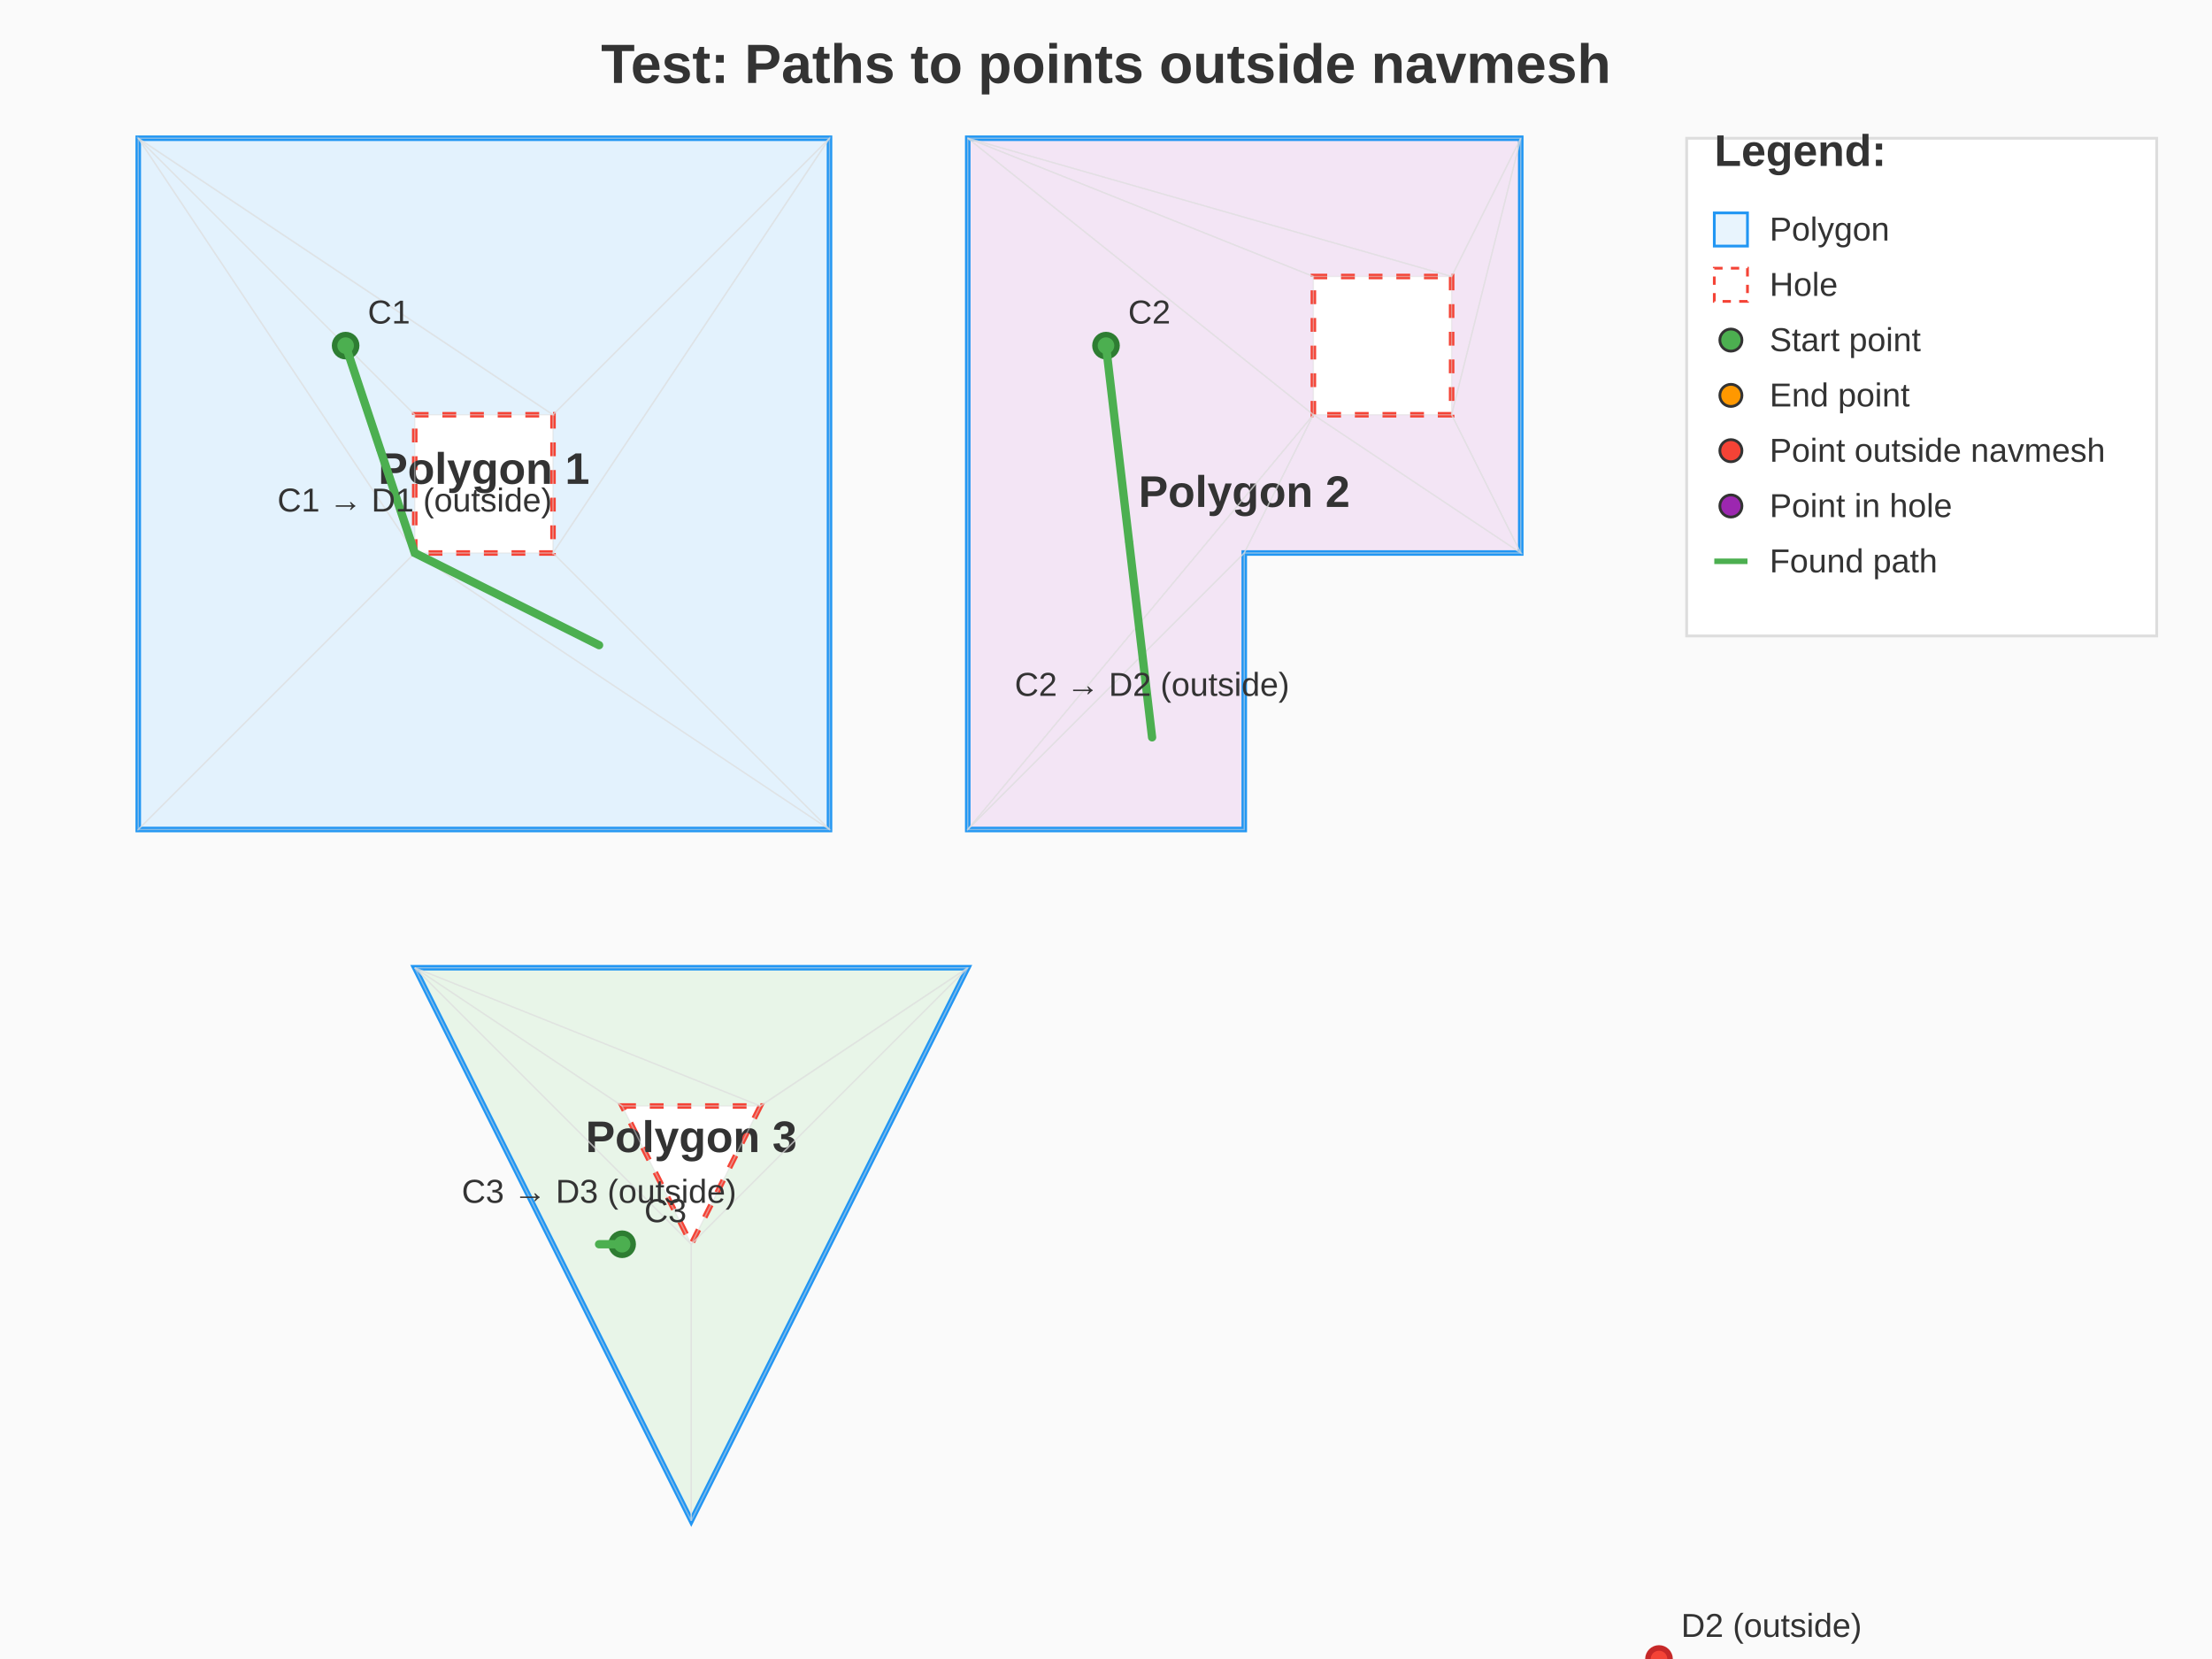
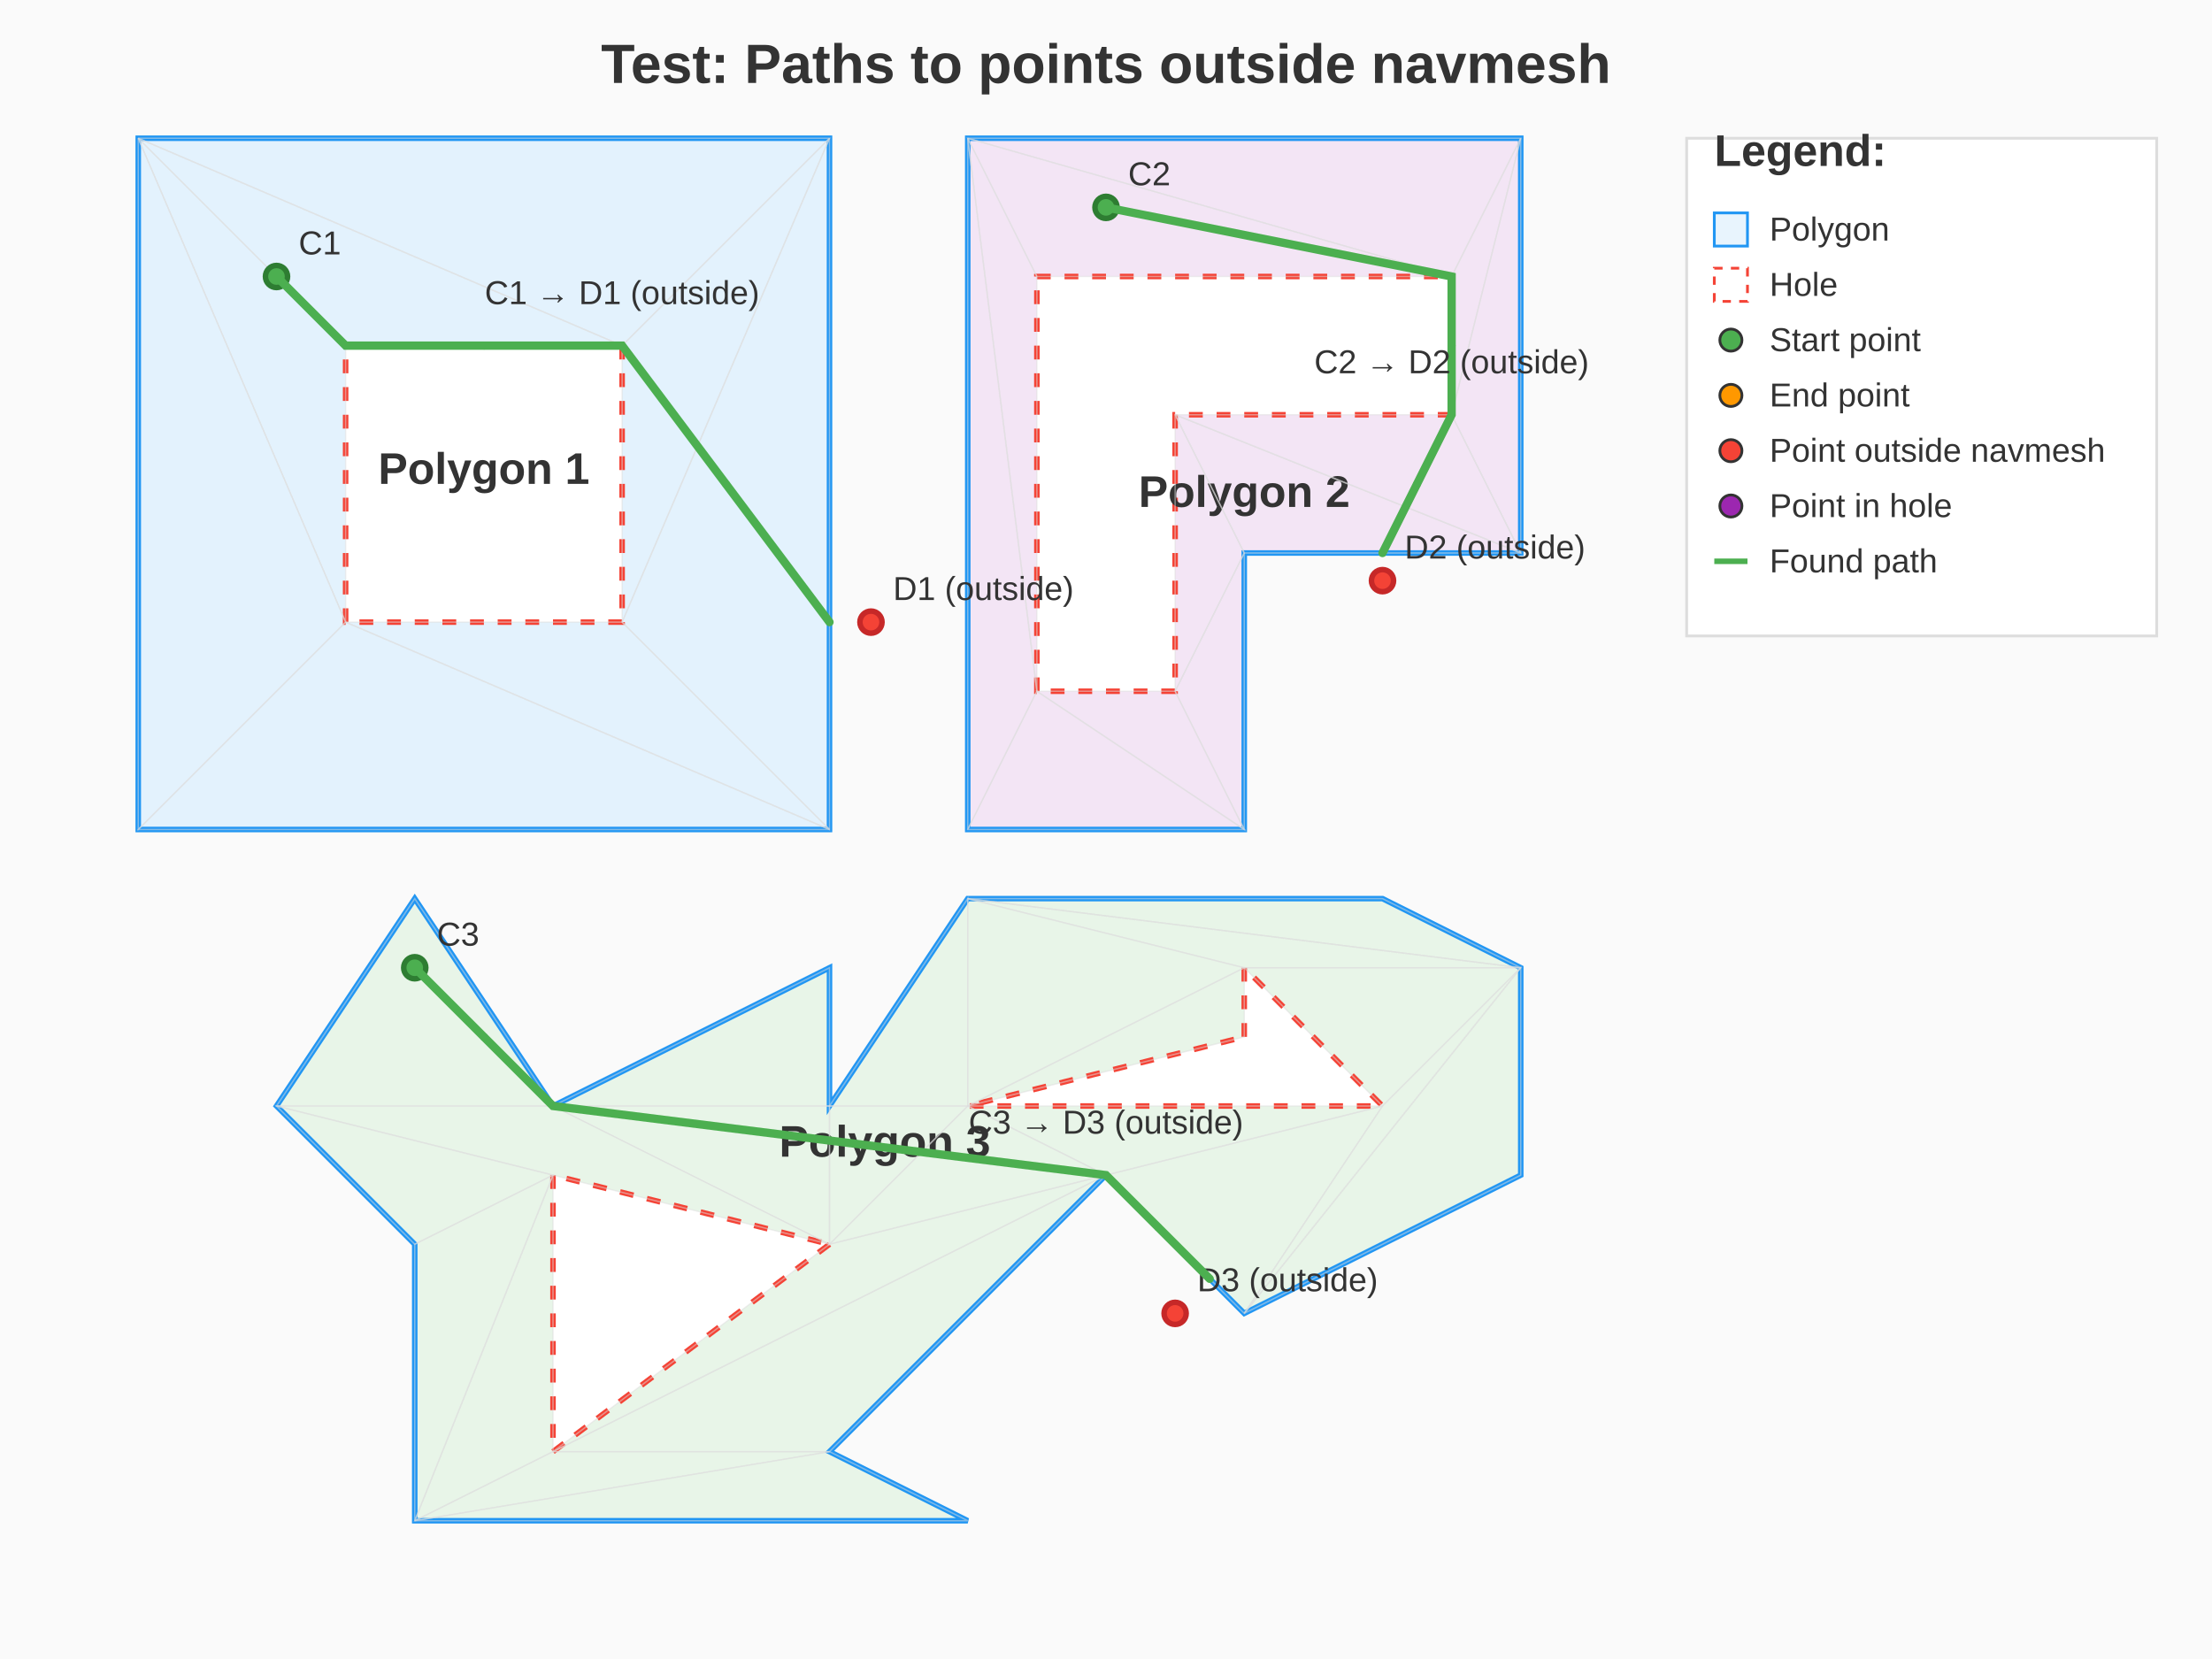
<svg xmlns="http://www.w3.org/2000/svg" width="800" height="600">
  <defs>
    <style>
      .polygon { fill: #e8f4fd; stroke: #2196f3; stroke-width: 2; }
      .hole { fill: white; stroke: #f44336; stroke-width: 2; stroke-dasharray: 5,5; }
      .triangle { fill: none; stroke: #ddd; stroke-width: 0.5; opacity: 0.5; }
      .point-start { fill: #4caf50; stroke: #2e7d32; stroke-width: 2; }
      .point-end { fill: #ff9800; stroke: #f57c00; stroke-width: 2; }
      .point-outside { fill: #f44336; stroke: #c62828; stroke-width: 2; }
      .point-hole { fill: #9c27b0; stroke: #6a1b9a; stroke-width: 2; }
      .path { fill: none; stroke: #4caf50; stroke-width: 3; stroke-linecap: round; }
      .path-arrow { fill: #4caf50; }
      .label { font-family: Arial, sans-serif; font-size: 12px; fill: #333; }
      .title { font-family: Arial, sans-serif; font-size: 16px; font-weight: bold; fill: #333; }
    </style>
  </defs>
  <rect width="800" height="600" fill="#fafafa" />
  <text x="400" y="30" class="title" text-anchor="middle" style="font-size: 20px;">Test: Paths to points outside navmesh</text>
  <path d="M 50 50 L 300 50 L 300 300 L 50 300 Z" class="polygon" style="fill: #e3f2fd" />
-   <path d="M 150 150 L 200 150 L 200 200 L 150 200 Z" class="hole" />
+   <path d="M 125 125 L 225 125 L 225 225 L 125 225 Z" class="hole" />
  <text x="175" y="175" class="title" text-anchor="middle">Polygon 1</text>
  <path d="M 350 50 L 550 50 L 550 200 L 450 200 L 450 300 L 350 300 Z" class="polygon" style="fill: #f3e5f5" />
-   <path d="M 475 100 L 525 100 L 525 150 L 475 150 Z" class="hole" />
+   <path d="M 375 100 L 525 100 L 525 150 L 425 150 L 425 250 L 375 250 Z" class="hole" />
  <text x="450" y="183.333" class="title" text-anchor="middle">Polygon 2</text>
-   <path d="M 150 350 L 350 350 L 250 550 Z" class="polygon" style="fill: #e8f5e8" />
-   <path d="M 225 400 L 275 400 L 250 450 Z" class="hole" />
-   <text x="250" y="416.667" class="title" text-anchor="middle">Polygon 3</text>
-   <path d="M 50 50 L 150 150 L 150 200 Z" class="triangle" />
-   <path d="M 200 150 L 150 150 L 50 50 Z" class="triangle" />
-   <path d="M 50 300 L 50 50 L 150 200 Z" class="triangle" />
-   <path d="M 200 150 L 50 50 L 300 50 Z" class="triangle" />
-   <path d="M 300 300 L 50 300 L 150 200 Z" class="triangle" />
-   <path d="M 200 200 L 200 150 L 300 50 Z" class="triangle" />
-   <path d="M 300 300 L 150 200 L 200 200 Z" class="triangle" />
-   <path d="M 200 200 L 300 50 L 300 300 Z" class="triangle" />
-   <path d="M 350 50 L 475 100 L 475 150 Z" class="triangle" />
-   <path d="M 525 100 L 475 100 L 350 50 Z" class="triangle" />
-   <path d="M 450 200 L 450 300 L 350 300 Z" class="triangle" />
-   <path d="M 350 300 L 350 50 L 475 150 Z" class="triangle" />
+   <path d="M 150 325 L 200 400 L 300 350 L 300 400 L 350 325 L 500 325 L 550 350 L 550 425 L 450 475 L 400 425 L 300 525 L 350 550 L 150 550 L 150 450 L 100 400 Z" class="polygon" style="fill: #e8f5e8" />
+   <path d="M 450 375 L 450 350 L 500 400 L 350 400 Z" class="hole" />
+   <path d="M 300 450 L 200 525 L 200 425 Z" class="hole" />
+   <text x="320" y="418.333" class="title" text-anchor="middle">Polygon 3</text>
+   <path d="M 50 50 L 125 125 L 125 225 Z" class="triangle" />
+   <path d="M 225 125 L 125 125 L 50 50 Z" class="triangle" />
+   <path d="M 50 300 L 50 50 L 125 225 Z" class="triangle" />
+   <path d="M 225 125 L 50 50 L 300 50 Z" class="triangle" />
+   <path d="M 300 300 L 50 300 L 125 225 Z" class="triangle" />
+   <path d="M 225 225 L 225 125 L 300 50 Z" class="triangle" />
+   <path d="M 300 300 L 125 225 L 225 225 Z" class="triangle" />
+   <path d="M 225 225 L 300 50 L 300 300 Z" class="triangle" />
+   <path d="M 350 50 L 375 100 L 375 250 Z" class="triangle" />
+   <path d="M 525 100 L 375 100 L 350 50 Z" class="triangle" />
+   <path d="M 350 300 L 350 50 L 375 250 Z" class="triangle" />
  <path d="M 525 100 L 350 50 L 550 50 Z" class="triangle" />
-   <path d="M 450 200 L 350 300 L 475 150 Z" class="triangle" />
+   <path d="M 450 300 L 350 300 L 375 250 Z" class="triangle" />
  <path d="M 525 150 L 525 100 L 550 50 Z" class="triangle" />
-   <path d="M 550 200 L 450 200 L 475 150 Z" class="triangle" />
+   <path d="M 450 300 L 375 250 L 425 250 Z" class="triangle" />
  <path d="M 525 150 L 550 50 L 550 200 Z" class="triangle" />
-   <path d="M 550 200 L 475 150 L 525 150 Z" class="triangle" />
-   <path d="M 150 350 L 225 400 L 250 450 Z" class="triangle" />
-   <path d="M 275 400 L 225 400 L 150 350 Z" class="triangle" />
-   <path d="M 250 550 L 150 350 L 250 450 Z" class="triangle" />
-   <path d="M 275 400 L 150 350 L 350 350 Z" class="triangle" />
-   <path d="M 350 350 L 250 550 L 250 450 Z" class="triangle" />
-   <path d="M 250 450 L 275 400 L 350 350 Z" class="triangle" />
-   <circle cx="125" cy="125" r="4" class="point-start" />
-   <text x="133" y="117" class="label">C1</text>
-   <circle cx="650" cy="650" r="4" class="point-outside" />
-   <text x="658" y="642" class="label">D1 (outside)</text>
-   <path d="M 125 125 L 150 200 L 150 200 L 216.667 233.333" class="path" />
-   <polygon points="138.449,165.346 136.077,162.974 138.923,162.026" class="path-arrow" />
-   <polygon points="NaN,NaN NaN,NaN NaN,NaN" class="path-arrow" />
-   <polygon points="186.017,218.008 182.663,218.008 184.004,215.325" class="path-arrow" />
-   <text x="150" y="185" class="label" text-anchor="middle" style="background: white;">C1 → D1 (outside)</text>
-   <circle cx="400" cy="125" r="4" class="point-start" />
-   <text x="408" y="117" class="label">C2</text>
-   <circle cx="600" cy="600" r="4" class="point-outside" />
-   <text x="608" y="592" class="label">D2 (outside)</text>
-   <path d="M 400 125 L 416.667 266.667" class="path" />
-   <polygon points="408.684,198.813 406.844,196.009 409.823,195.658" class="path-arrow" />
-   <text x="416.667" y="251.667" class="label" text-anchor="middle" style="background: white;">C2 → D2 (outside)</text>
-   <circle cx="225" cy="450" r="4" class="point-start" />
-   <text x="233" y="442" class="label">C3</text>
-   <circle cx="50" cy="650" r="4" class="point-outside" />
-   <text x="58" y="642" class="label">D3 (outside)</text>
-   <path d="M 225 450 L 216.667 450" class="path" />
-   <polygon points="217.833,450 220.833,448.5 220.833,451.5" class="path-arrow" />
-   <text x="216.667" y="435" class="label" text-anchor="middle" style="background: white;">C3 → D3 (outside)</text>
+   <path d="M 450 200 L 450 300 L 425 250 Z" class="triangle" />
+   <path d="M 425 150 L 525 150 L 550 200 Z" class="triangle" />
+   <path d="M 450 200 L 425 250 L 425 150 Z" class="triangle" />
+   <path d="M 425 150 L 550 200 L 450 200 Z" class="triangle" />
+   <path d="M 350 325 L 500 325 L 550 350 Z" class="triangle" />
+   <path d="M 550 350 L 550 425 L 450 475 Z" class="triangle" />
+   <path d="M 300 525 L 350 550 L 150 550 Z" class="triangle" />
+   <path d="M 150 450 L 100 400 L 200 425 Z" class="triangle" />
+   <path d="M 100 400 L 150 325 L 200 400 Z" class="triangle" />
+   <path d="M 200 400 L 300 350 L 300 400 Z" class="triangle" />
+   <path d="M 150 550 L 150 450 L 200 425 Z" class="triangle" />
+   <path d="M 300 450 L 100 400 L 200 400 Z" class="triangle" />
+   <path d="M 150 550 L 200 425 L 200 525 Z" class="triangle" />
+   <path d="M 300 450 L 200 400 L 300 400 Z" class="triangle" />
+   <path d="M 300 525 L 150 550 L 200 525 Z" class="triangle" />
+   <path d="M 300 450 L 300 400 L 350 400 Z" class="triangle" />
+   <path d="M 450 350 L 450 375 L 350 400 Z" class="triangle" />
+   <path d="M 350 400 L 300 400 L 350 325 Z" class="triangle" />
+   <path d="M 400 425 L 300 525 L 200 525 Z" class="triangle" />
+   <path d="M 450 350 L 350 400 L 350 325 Z" class="triangle" />
+   <path d="M 400 425 L 200 525 L 300 450 Z" class="triangle" />
+   <path d="M 450 350 L 350 325 L 550 350 Z" class="triangle" />
+   <path d="M 400 425 L 300 450 L 350 400 Z" class="triangle" />
+   <path d="M 500 400 L 450 350 L 550 350 Z" class="triangle" />
+   <path d="M 400 425 L 350 400 L 500 400 Z" class="triangle" />
+   <path d="M 500 400 L 550 350 L 450 475 Z" class="triangle" />
+   <path d="M 450 475 L 400 425 L 500 400 Z" class="triangle" />
+   <circle cx="100" cy="100" r="4" class="point-start" />
+   <text x="108" y="92" class="label">C1</text>
+   <circle cx="315" cy="225" r="4" class="point-outside" />
+   <text x="323" y="217" class="label">D1 (outside)</text>
+   <path d="M 100 100 L 125 125 L 225 125 L 300 225" class="path" />
+   <polygon points="114.621,114.621 111.439,113.561 113.561,111.439" class="path-arrow" />
+   <polygon points="178,125 175,126.5 175,123.5" class="path-arrow" />
+   <polygon points="264.3,177.4 261.3,175.9 263.7,174.1" class="path-arrow" />
+   <text x="225" y="110" class="label" text-anchor="middle" style="background: white;">C1 → D1 (outside)</text>
+   <circle cx="400" cy="75" r="4" class="point-start" />
+   <text x="408" y="67" class="label">C2</text>
+   <circle cx="500" cy="210" r="4" class="point-outside" />
+   <text x="508" y="202" class="label">D2 (outside)</text>
+   <path d="M 400 75 L 525 100 L 525 150 L 500 200" class="path" />
+   <polygon points="465.442,88.088 462.206,88.971 462.794,86.029" class="path-arrow" />
+   <polygon points="525,128 523.5,125 526.5,125" class="path-arrow" />
+   <polygon points="511.158,177.683 511.158,174.329 513.842,175.671" class="path-arrow" />
+   <text x="525" y="135" class="label" text-anchor="middle" style="background: white;">C2 → D2 (outside)</text>
+   <circle cx="150" cy="350" r="4" class="point-start" />
+   <text x="158" y="342" class="label">C3</text>
+   <circle cx="425" cy="475" r="4" class="point-outside" />
+   <text x="433" y="467" class="label">D3 (outside)</text>
+   <path d="M 150 350 L 200 400 L 400 425 L 437.5 462.5" class="path" />
+   <polygon points="177.121,377.121 173.939,376.061 176.061,373.939" class="path-arrow" />
+   <polygon points="302.977,412.872 299.814,413.988 300.186,411.012" class="path-arrow" />
+   <polygon points="420.871,445.871 417.689,444.811 419.811,442.689" class="path-arrow" />
+   <text x="400" y="410" class="label" text-anchor="middle" style="background: white;">C3 → D3 (outside)</text>
  <rect x="610" y="50" width="170" height="180" fill="white" stroke="#ddd" stroke-width="1" />
  <text x="620" y="60" class="title">Legend:</text>
  <rect x="620" y="77" width="12" height="12" fill="#e8f4fd" stroke="#2196f3" stroke-width="1" />
  <text x="640" y="87" class="label">Polygon</text>
  <rect x="620" y="97" width="12" height="12" fill="white" stroke="#f44336" stroke-width="1" stroke-dasharray="3,3" />
  <text x="640" y="107" class="label">Hole</text>
  <circle cx="626" cy="123" r="4" fill="#4caf50" stroke="#333" stroke-width="1" />
  <text x="640" y="127" class="label">Start point</text>
  <circle cx="626" cy="143" r="4" fill="#ff9800" stroke="#333" stroke-width="1" />
  <text x="640" y="147" class="label">End point</text>
  <circle cx="626" cy="163" r="4" fill="#f44336" stroke="#333" stroke-width="1" />
  <text x="640" y="167" class="label">Point outside navmesh</text>
  <circle cx="626" cy="183" r="4" fill="#9c27b0" stroke="#333" stroke-width="1" />
  <text x="640" y="187" class="label">Point in hole</text>
  <line x1="620" y1="203" x2="632" y2="203" stroke="#4caf50" stroke-width="2" />
  <text x="640" y="207" class="label">Found path</text>
</svg>
